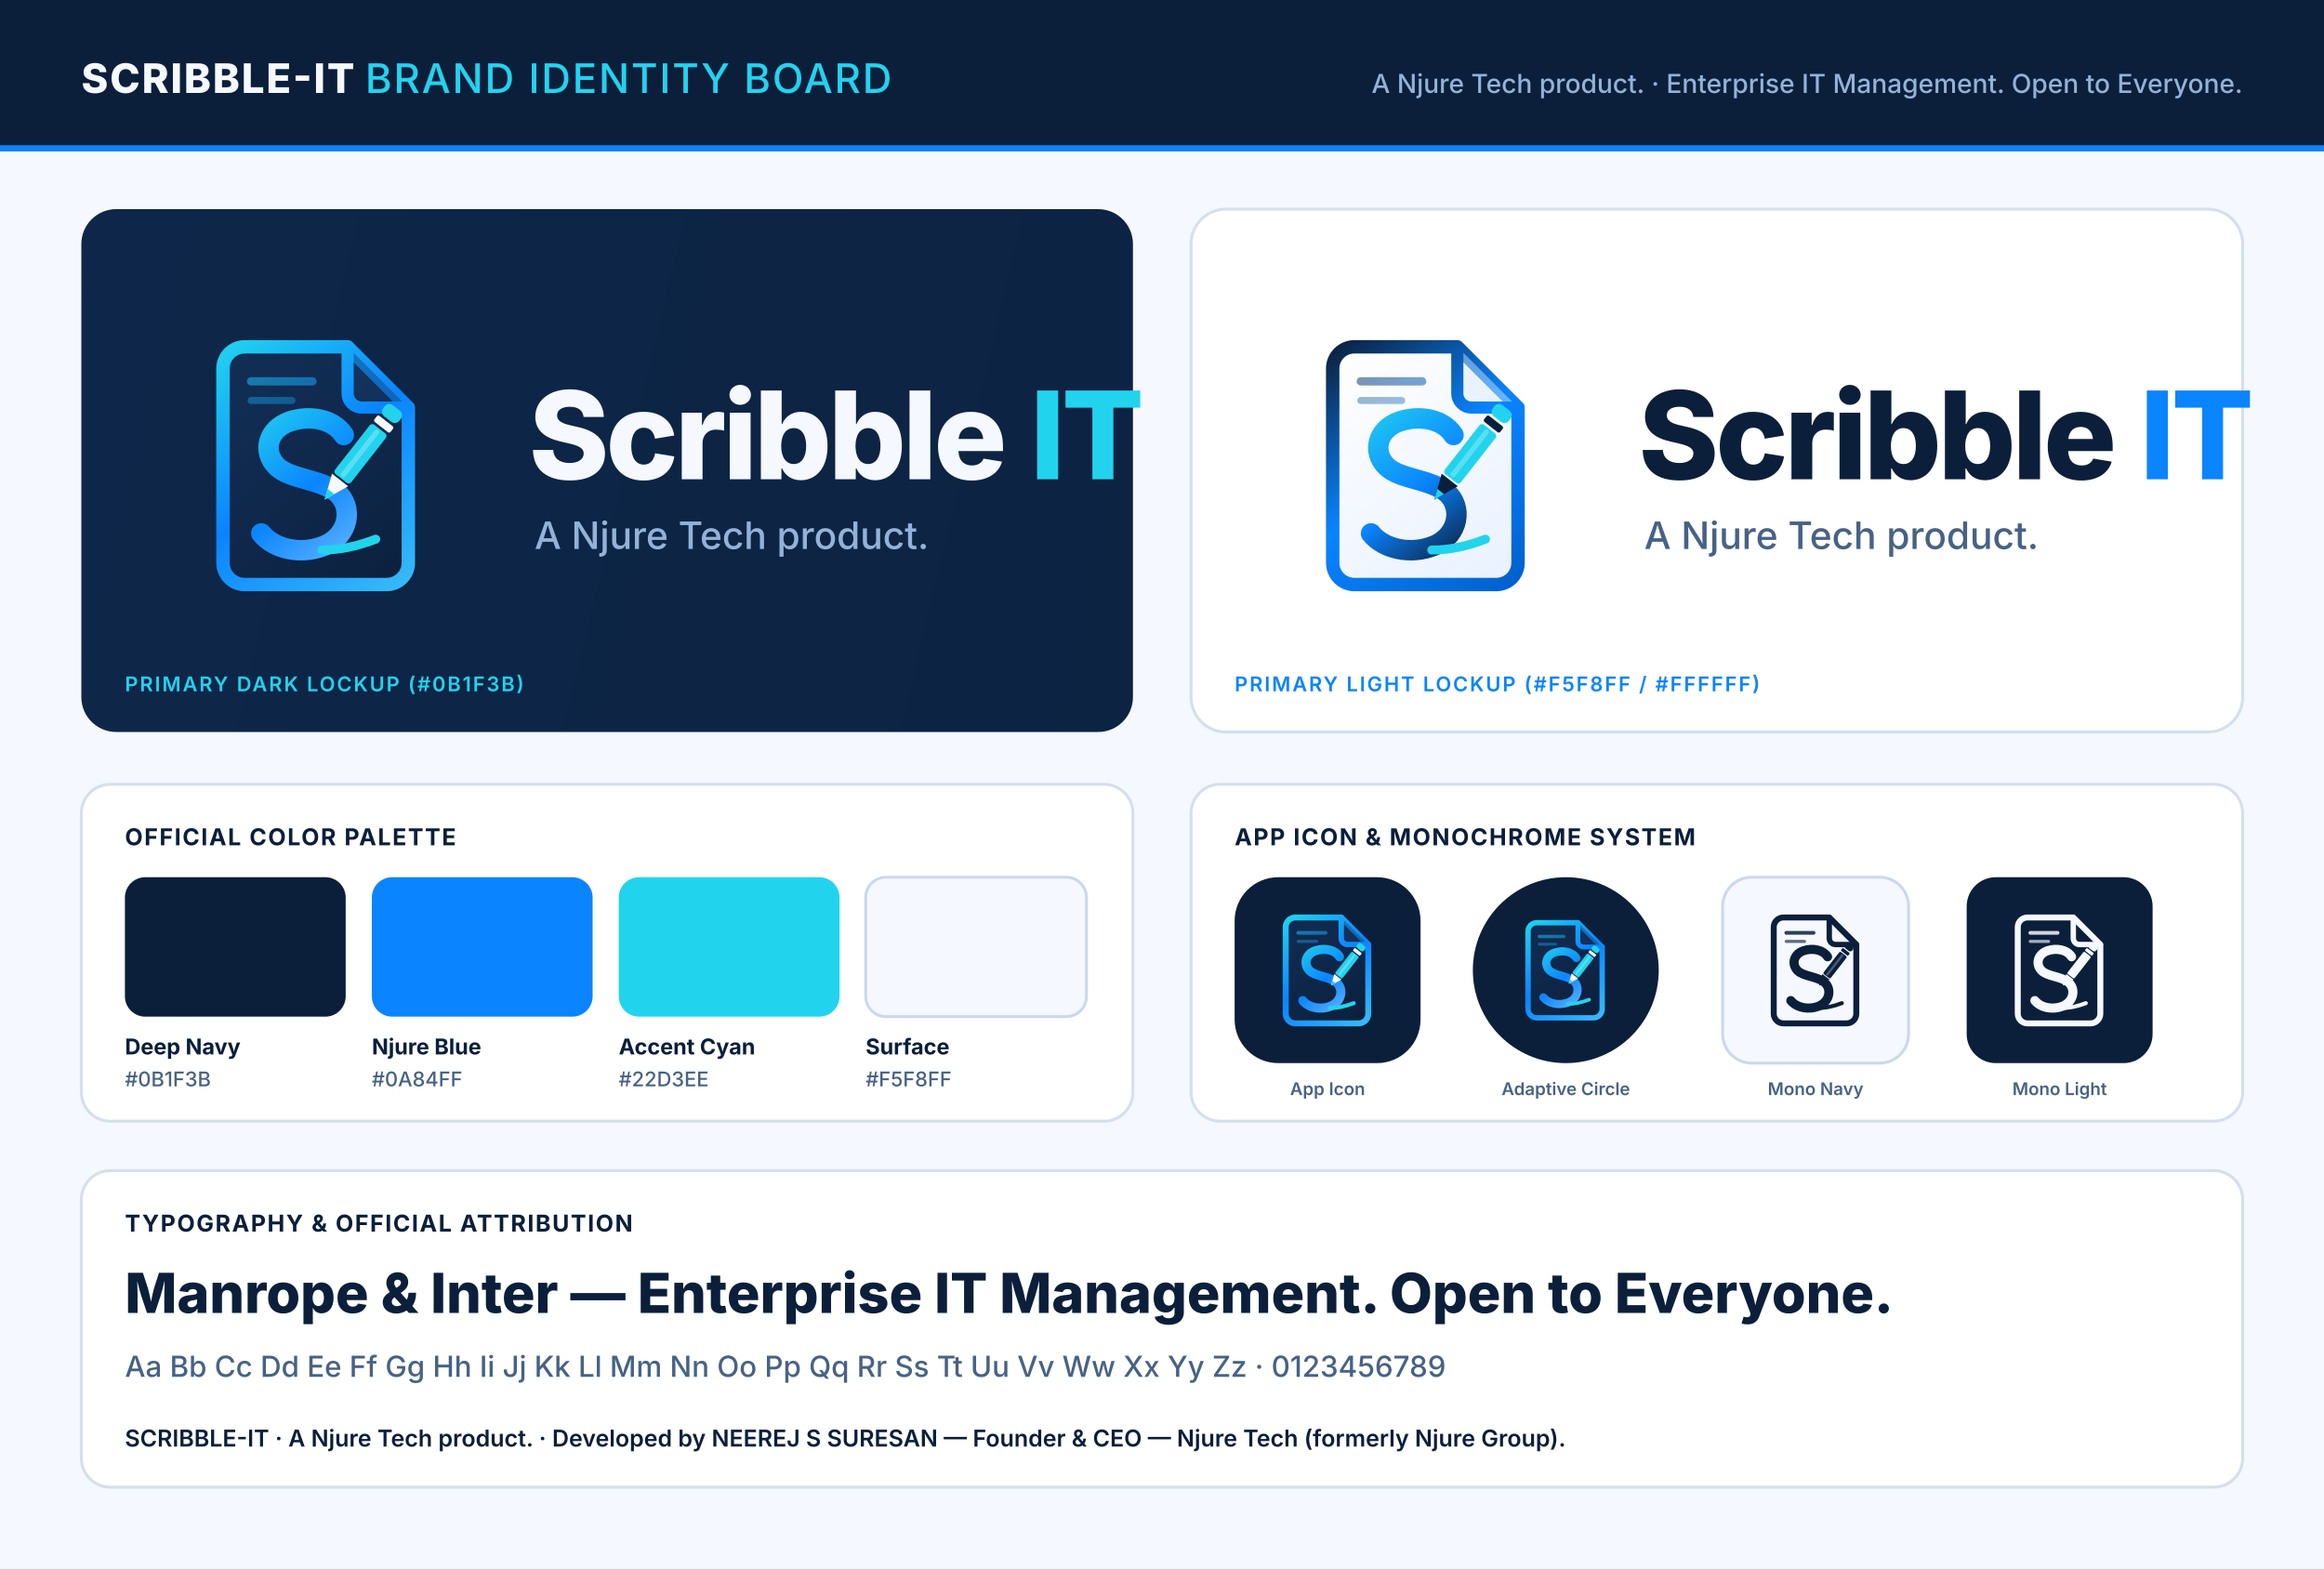
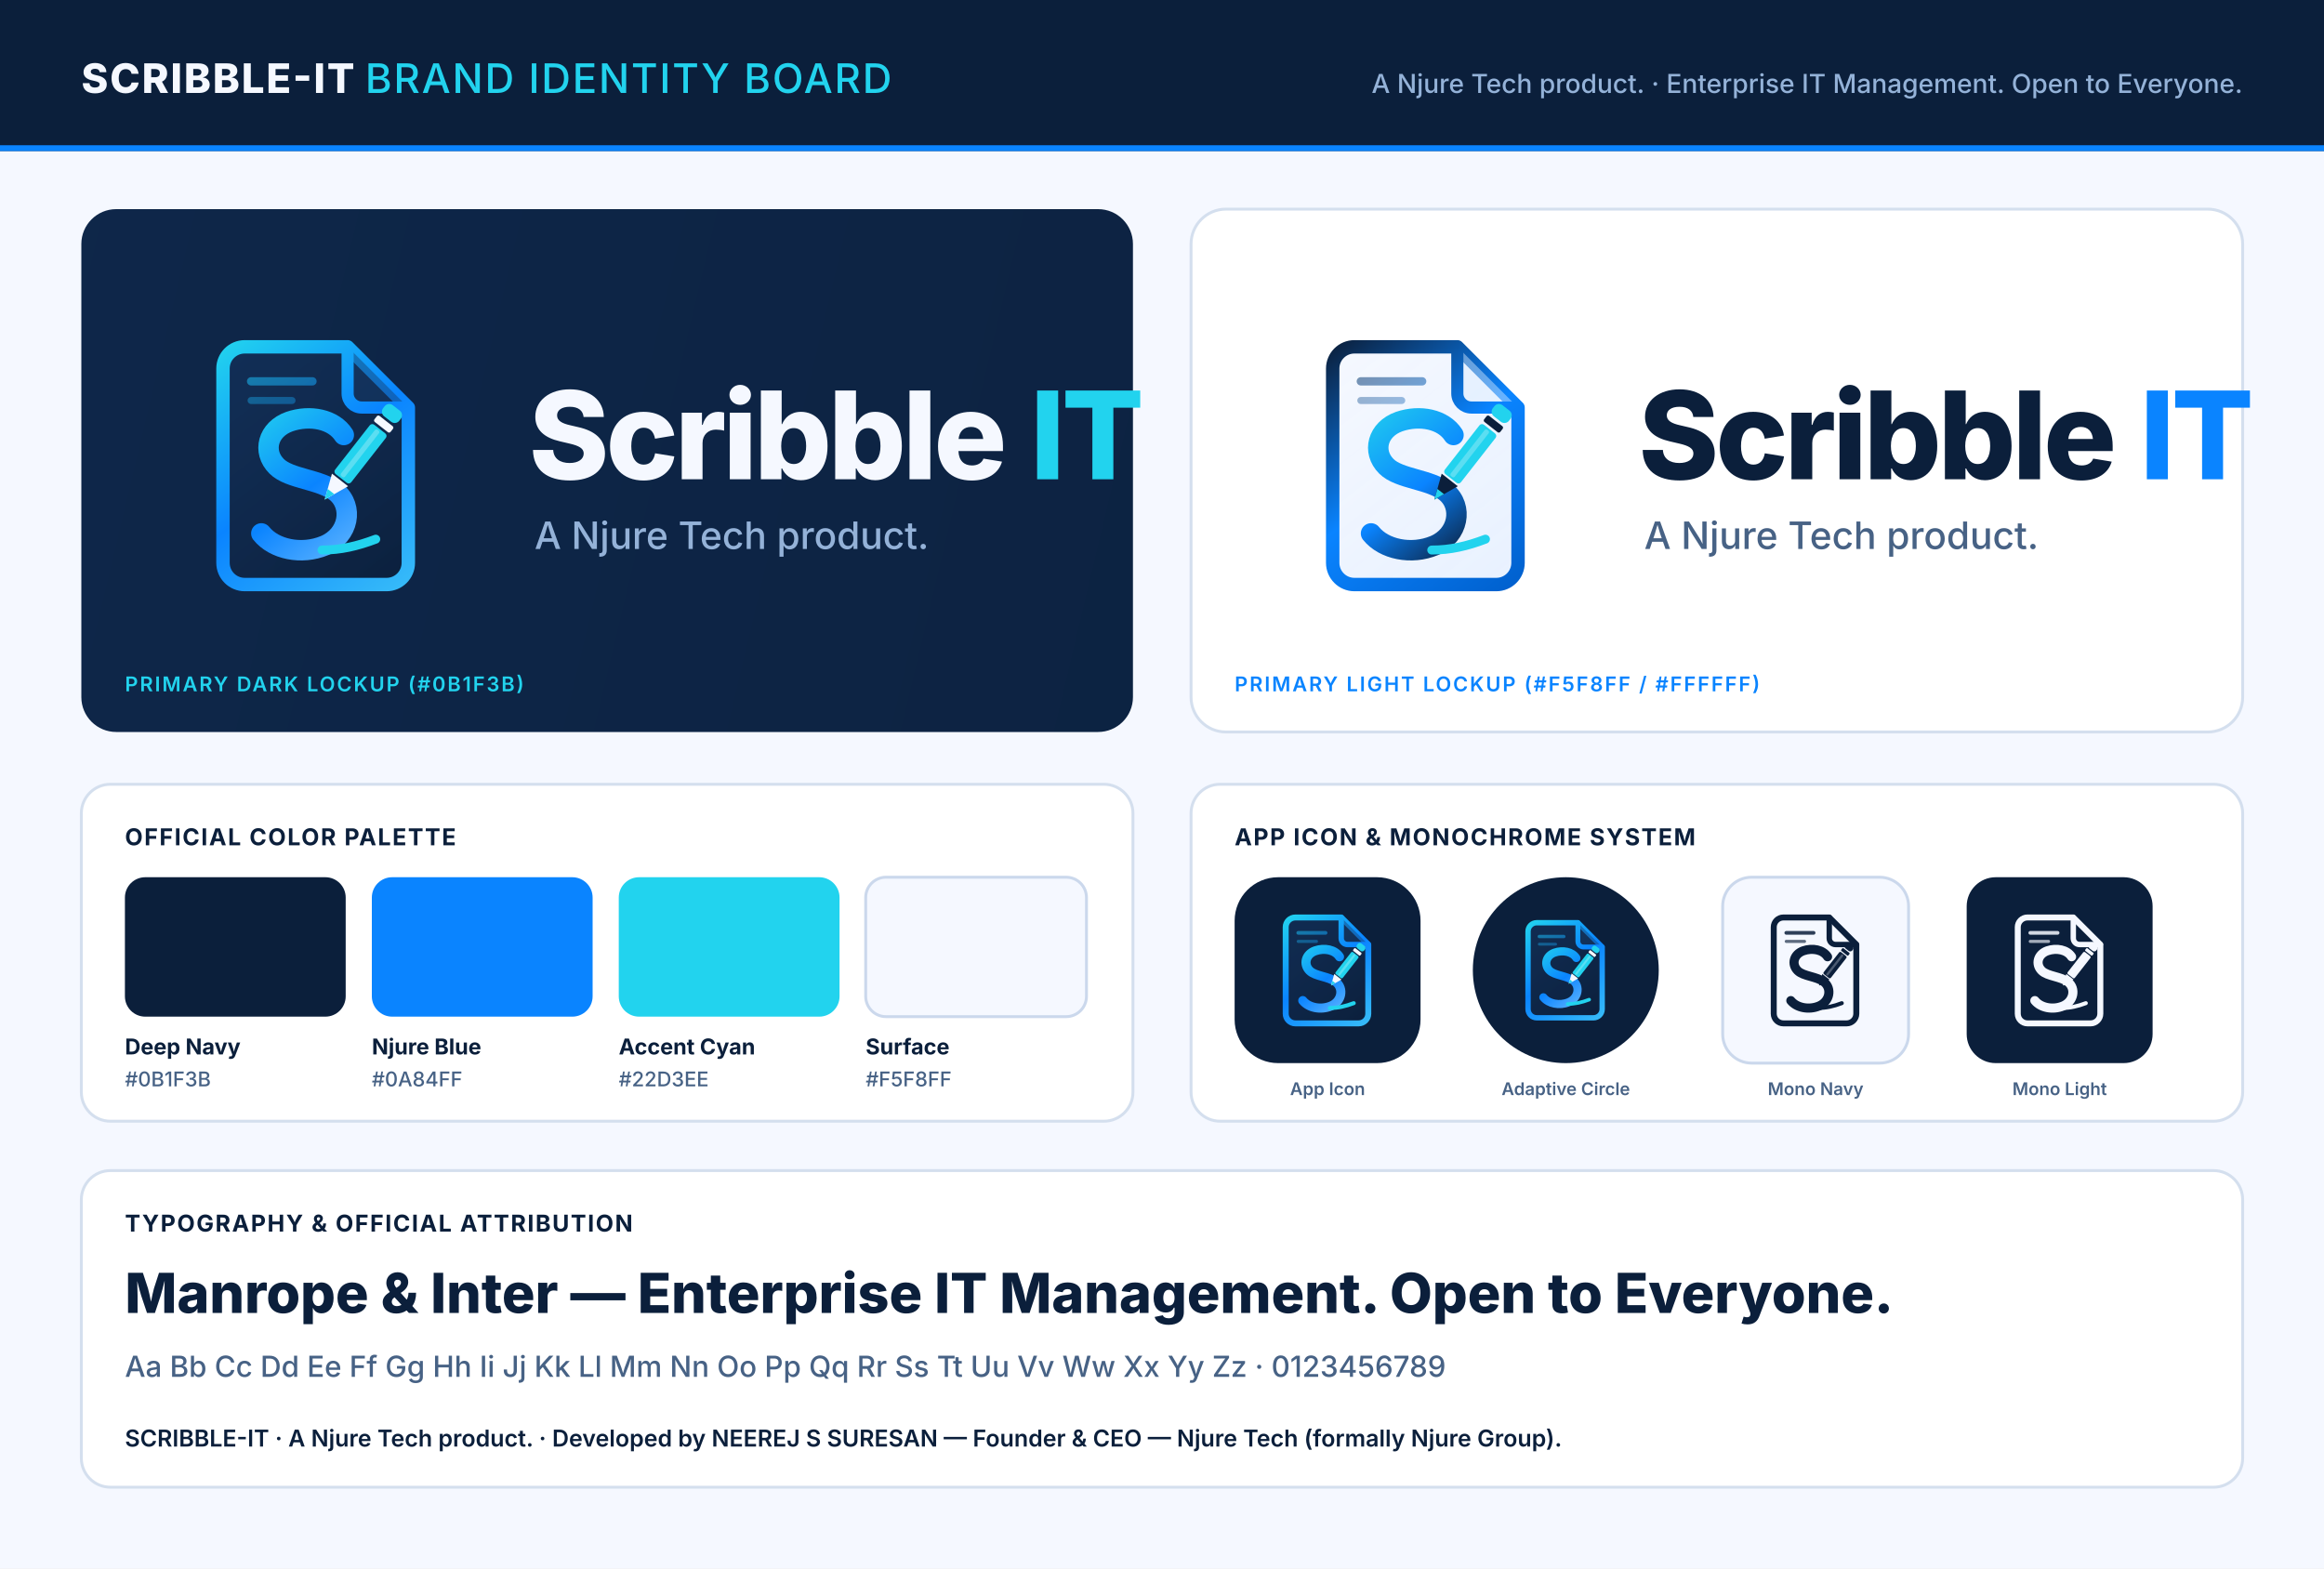
<svg xmlns="http://www.w3.org/2000/svg" viewBox="0 0 1600 1080" width="1600" height="1080" role="img" aria-label="SCRIBBLE-IT Official Brand Identity Board">
  <defs>
    <linearGradient id="board-dark-doc-stroke" x1="210" y1="128" x2="814" y2="896" gradientUnits="userSpaceOnUse">
      <stop offset="0%" stop-color="#22D3EE" />
      <stop offset="48%" stop-color="#0A84FF" />
      <stop offset="100%" stop-color="#38BDF8" />
    </linearGradient>
    <linearGradient id="board-dark-s-grad" x1="330" y1="300" x2="690" y2="755" gradientUnits="userSpaceOnUse">
      <stop offset="0%" stop-color="#22D3EE" />
      <stop offset="55%" stop-color="#0A84FF" />
      <stop offset="100%" stop-color="#60B5FF" />
    </linearGradient>
    <linearGradient id="board-dark-pencil-body" x1="590" y1="260" x2="770" y2="560" gradientUnits="userSpaceOnUse">
      <stop offset="0%" stop-color="#22D3EE" />
      <stop offset="100%" stop-color="#0A84FF" />
    </linearGradient>
    <linearGradient id="board-dark-doc-fill" x1="216" y1="132" x2="808" y2="892" gradientUnits="userSpaceOnUse">
      <stop offset="0%" stop-color="#14335E" stop-opacity="0.68" />
      <stop offset="100%" stop-color="#0B1F3B" stop-opacity="0.88" />
    </linearGradient>
    <linearGradient id="board-light-doc-stroke" x1="210" y1="128" x2="814" y2="896" gradientUnits="userSpaceOnUse">
      <stop offset="0%" stop-color="#0B1F3B" />
      <stop offset="48%" stop-color="#0A84FF" />
      <stop offset="100%" stop-color="#005FCC" />
    </linearGradient>
    <linearGradient id="board-light-s-grad" x1="330" y1="300" x2="690" y2="755" gradientUnits="userSpaceOnUse">
      <stop offset="0%" stop-color="#22D3EE" />
      <stop offset="55%" stop-color="#0A84FF" />
      <stop offset="100%" stop-color="#0B1F3B" />
    </linearGradient>
    <linearGradient id="board-light-pencil-body" x1="590" y1="260" x2="770" y2="560" gradientUnits="userSpaceOnUse">
      <stop offset="0%" stop-color="#22D3EE" />
      <stop offset="100%" stop-color="#0A84FF" />
    </linearGradient>
    <linearGradient id="board-light-doc-fill" x1="216" y1="132" x2="808" y2="892" gradientUnits="userSpaceOnUse">
-       <stop offset="0%" stop-color="#FFFFFF" stop-opacity="0.96" />
+       <stop offset="0%" stop-color="#F5F8FF" stop-opacity="0.96" />
      <stop offset="100%" stop-color="#E6F0FF" stop-opacity="0.92" />
    </linearGradient>
    <linearGradient id="board-hero-bg" x1="0" y1="0" x2="1600" y2="380" gradientUnits="userSpaceOnUse">
      <stop offset="0%" stop-color="#0E274A" />
      <stop offset="100%" stop-color="#0B1F3B" />
    </linearGradient>
  </defs>
  <rect width="1600" height="1080" fill="#F5F8FF" />
  <rect x="0" y="0" width="1600" height="104" fill="#0B1F3B" />
  <rect x="0" y="100" width="1600" height="4" fill="#0A84FF" />
  <text x="56" y="64" font-family="Manrope, Inter, sans-serif" font-size="28" font-weight="800" letter-spacing="1.2" fill="#F5F8FF">SCRIBBLE-IT <tspan font-weight="500" fill="#22D3EE">BRAND IDENTITY BOARD</tspan>
  </text>
  <text x="1544" y="64" text-anchor="end" font-family="Inter, sans-serif" font-size="18" font-weight="500" fill="#94B2D8">A Njure Tech product.  ·  Enterprise IT Management. Open to Everyone.</text>
  <rect x="56" y="144" width="724" height="360" rx="24" fill="url(#board-hero-bg)" />
  <g transform="translate(106 208) scale(0.22)">
    <g id="board-dark-layer-document">
      <path d="M 284 140            H 606            L 796 330            V 816            A 68 68 0 0 1 728 884            H 284            A 68 68 0 0 1 216 816            V 208            A 68 68 0 0 1 284 140 Z" fill="url(#board-dark-doc-fill)" stroke="url(#board-dark-doc-stroke)" stroke-width="42" stroke-linejoin="round" />
      <path d="M 606 140 V 286 A 44 44 0 0 0 650 330 H 796" fill="#183C6E" fill-opacity="0.45" stroke="url(#board-dark-doc-stroke)" stroke-width="38" stroke-linecap="round" stroke-linejoin="round" />
      <line x1="304" y1="248" x2="496" y2="248" stroke="url(#board-dark-doc-stroke)" stroke-width="26" stroke-linecap="round" opacity="0.55" />
      <line x1="304" y1="308" x2="432" y2="308" stroke="url(#board-dark-doc-stroke)" stroke-width="22" stroke-linecap="round" opacity="0.4" />
    </g>
    <g id="board-dark-layer-s-pencil">
      <path d="M 594 416            C 562 366, 488 352, 424 374            C 356 398, 338 468, 384 514            C 424 554, 520 554, 570 594            C 626 640, 610 730, 534 762            C 462 792, 376 774, 336 724" fill="none" stroke="url(#board-dark-s-grad)" stroke-width="64" stroke-linecap="round" stroke-linejoin="round" />
      <g transform="translate(650 470) rotate(38)">
        <rect x="-32" y="-176" width="64" height="44" rx="18" fill="#22D3EE" />
        <rect x="-32" y="-124" width="64" height="24" rx="6" fill="#F5F8FF" />
        <rect x="-32" y="-92" width="64" height="196" rx="10" fill="url(#board-dark-pencil-body)" />
        <rect x="-10" y="-86" width="16" height="184" rx="6" fill="#FFFFFF" opacity="0.26" />
        <polygon points="-32,110 32,110 0,188" fill="#F5F8FF" />
        <polygon points="-13,156 13,156 0,188" fill="#22D3EE" />
      </g>
      <path d="M 526 776 C 584 776, 636 764, 694 742" fill="none" stroke="#22D3EE" stroke-width="28" stroke-linecap="round" />
    </g>
  </g>
  <text x="364" y="330" font-family="Manrope, Inter, sans-serif" font-size="84" font-weight="800" letter-spacing="-2.4" fill="#F5F8FF">Scribble <tspan fill="#22D3EE">IT</tspan>
  </text>
  <text x="368" y="378" font-family="Inter, sans-serif" font-size="26" font-weight="500" fill="#94B2D8">A Njure Tech product.</text>
  <text x="86" y="476" font-family="Inter, sans-serif" font-size="14" font-weight="600" letter-spacing="1.2" fill="#22D3EE">PRIMARY DARK LOCKUP (#0B1F3B)</text>
  <rect x="820" y="144" width="724" height="360" rx="24" fill="#FFFFFF" stroke="#D4DFEE" stroke-width="2" />
  <g transform="translate(870 208) scale(0.22)">
    <g id="board-light-layer-document">
      <path d="M 284 140            H 606            L 796 330            V 816            A 68 68 0 0 1 728 884            H 284            A 68 68 0 0 1 216 816            V 208            A 68 68 0 0 1 284 140 Z" fill="url(#board-light-doc-fill)" stroke="url(#board-light-doc-stroke)" stroke-width="42" stroke-linejoin="round" />
      <path d="M 606 140 V 286 A 44 44 0 0 0 650 330 H 796" fill="#D9ECFF" fill-opacity="0.45" stroke="url(#board-light-doc-stroke)" stroke-width="38" stroke-linecap="round" stroke-linejoin="round" />
      <line x1="304" y1="248" x2="496" y2="248" stroke="url(#board-light-doc-stroke)" stroke-width="26" stroke-linecap="round" opacity="0.55" />
      <line x1="304" y1="308" x2="432" y2="308" stroke="url(#board-light-doc-stroke)" stroke-width="22" stroke-linecap="round" opacity="0.4" />
    </g>
    <g id="board-light-layer-s-pencil">
      <path d="M 594 416            C 562 366, 488 352, 424 374            C 356 398, 338 468, 384 514            C 424 554, 520 554, 570 594            C 626 640, 610 730, 534 762            C 462 792, 376 774, 336 724" fill="none" stroke="url(#board-light-s-grad)" stroke-width="64" stroke-linecap="round" stroke-linejoin="round" />
      <g transform="translate(650 470) rotate(38)">
        <rect x="-32" y="-176" width="64" height="44" rx="18" fill="#22D3EE" />
        <rect x="-32" y="-124" width="64" height="24" rx="6" fill="#0B1F3B" />
        <rect x="-32" y="-92" width="64" height="196" rx="10" fill="url(#board-light-pencil-body)" />
        <rect x="-10" y="-86" width="16" height="184" rx="6" fill="#FFFFFF" opacity="0.26" />
        <polygon points="-32,110 32,110 0,188" fill="#0B1F3B" />
        <polygon points="-13,156 13,156 0,188" fill="#22D3EE" />
      </g>
      <path d="M 526 776 C 584 776, 636 764, 694 742" fill="none" stroke="#22D3EE" stroke-width="28" stroke-linecap="round" />
    </g>
  </g>
  <text x="1128" y="330" font-family="Manrope, Inter, sans-serif" font-size="84" font-weight="800" letter-spacing="-2.4" fill="#0B1F3B">Scribble <tspan fill="#0A84FF">IT</tspan>
  </text>
  <text x="1132" y="378" font-family="Inter, sans-serif" font-size="26" font-weight="500" fill="#476285">A Njure Tech product.</text>
  <text x="850" y="476" font-family="Inter, sans-serif" font-size="14" font-weight="600" letter-spacing="1.2" fill="#0A84FF">PRIMARY LIGHT LOCKUP (#F5F8FF / #FFFFFF)</text>
  <rect x="56" y="540" width="724" height="232" rx="20" fill="#FFFFFF" stroke="#D4DFEE" stroke-width="2" />
  <text x="86" y="582" font-family="Manrope, Inter, sans-serif" font-size="16" font-weight="700" letter-spacing="1" fill="#0B1F3B">OFFICIAL COLOR PALETTE</text>
  <rect x="86" y="604" width="152" height="96" rx="14" fill="#0B1F3B" />
  <text x="86" y="726" font-family="Inter, sans-serif" font-size="15" font-weight="700" fill="#0B1F3B">Deep Navy</text>
  <text x="86" y="748" font-family="Inter, sans-serif" font-size="14" font-weight="500" fill="#476285">#0B1F3B</text>
  <rect x="256" y="604" width="152" height="96" rx="14" fill="#0A84FF" />
  <text x="256" y="726" font-family="Inter, sans-serif" font-size="15" font-weight="700" fill="#0B1F3B">Njure Blue</text>
  <text x="256" y="748" font-family="Inter, sans-serif" font-size="14" font-weight="500" fill="#476285">#0A84FF</text>
  <rect x="426" y="604" width="152" height="96" rx="14" fill="#22D3EE" />
  <text x="426" y="726" font-family="Inter, sans-serif" font-size="15" font-weight="700" fill="#0B1F3B">Accent Cyan</text>
  <text x="426" y="748" font-family="Inter, sans-serif" font-size="14" font-weight="500" fill="#476285">#22D3EE</text>
  <rect x="596" y="604" width="152" height="96" rx="14" fill="#F5F8FF" stroke="#CBD8EC" stroke-width="2" />
  <text x="596" y="726" font-family="Inter, sans-serif" font-size="15" font-weight="700" fill="#0B1F3B">Surface</text>
  <text x="596" y="748" font-family="Inter, sans-serif" font-size="14" font-weight="500" fill="#476285">#F5F8FF</text>
  <rect x="820" y="540" width="724" height="232" rx="20" fill="#FFFFFF" stroke="#D4DFEE" stroke-width="2" />
  <text x="850" y="582" font-family="Manrope, Inter, sans-serif" font-size="16" font-weight="700" letter-spacing="1" fill="#0B1F3B">APP ICON &amp; MONOCHROME SYSTEM</text>
  <rect x="850" y="604" width="128" height="128" rx="30" fill="#0B1F3B" />
  <g transform="translate(864 618) scale(0.098)">
    <g id="board-dark-layer-document">
      <path d="M 284 140            H 606            L 796 330            V 816            A 68 68 0 0 1 728 884            H 284            A 68 68 0 0 1 216 816            V 208            A 68 68 0 0 1 284 140 Z" fill="url(#board-dark-doc-fill)" stroke="url(#board-dark-doc-stroke)" stroke-width="42" stroke-linejoin="round" />
      <path d="M 606 140 V 286 A 44 44 0 0 0 650 330 H 796" fill="#183C6E" fill-opacity="0.45" stroke="url(#board-dark-doc-stroke)" stroke-width="38" stroke-linecap="round" stroke-linejoin="round" />
      <line x1="304" y1="248" x2="496" y2="248" stroke="url(#board-dark-doc-stroke)" stroke-width="26" stroke-linecap="round" opacity="0.55" />
      <line x1="304" y1="308" x2="432" y2="308" stroke="url(#board-dark-doc-stroke)" stroke-width="22" stroke-linecap="round" opacity="0.4" />
    </g>
    <g id="board-dark-layer-s-pencil">
      <path d="M 594 416            C 562 366, 488 352, 424 374            C 356 398, 338 468, 384 514            C 424 554, 520 554, 570 594            C 626 640, 610 730, 534 762            C 462 792, 376 774, 336 724" fill="none" stroke="url(#board-dark-s-grad)" stroke-width="64" stroke-linecap="round" stroke-linejoin="round" />
      <g transform="translate(650 470) rotate(38)">
        <rect x="-32" y="-176" width="64" height="44" rx="18" fill="#22D3EE" />
        <rect x="-32" y="-124" width="64" height="24" rx="6" fill="#F5F8FF" />
        <rect x="-32" y="-92" width="64" height="196" rx="10" fill="url(#board-dark-pencil-body)" />
        <rect x="-10" y="-86" width="16" height="184" rx="6" fill="#FFFFFF" opacity="0.26" />
        <polygon points="-32,110 32,110 0,188" fill="#F5F8FF" />
        <polygon points="-13,156 13,156 0,188" fill="#22D3EE" />
      </g>
      <path d="M 526 776 C 584 776, 636 764, 694 742" fill="none" stroke="#22D3EE" stroke-width="28" stroke-linecap="round" />
    </g>
  </g>
  <text x="914" y="754" text-anchor="middle" font-family="Inter, sans-serif" font-size="12" font-weight="600" fill="#476285">App Icon</text>
  <circle cx="1078" cy="668" r="64" fill="#0B1F3B" />
  <g transform="translate(1033 623) scale(0.088)">
    <g id="board-dark-layer-document">
      <path d="M 284 140            H 606            L 796 330            V 816            A 68 68 0 0 1 728 884            H 284            A 68 68 0 0 1 216 816            V 208            A 68 68 0 0 1 284 140 Z" fill="url(#board-dark-doc-fill)" stroke="url(#board-dark-doc-stroke)" stroke-width="42" stroke-linejoin="round" />
      <path d="M 606 140 V 286 A 44 44 0 0 0 650 330 H 796" fill="#183C6E" fill-opacity="0.45" stroke="url(#board-dark-doc-stroke)" stroke-width="38" stroke-linecap="round" stroke-linejoin="round" />
      <line x1="304" y1="248" x2="496" y2="248" stroke="url(#board-dark-doc-stroke)" stroke-width="26" stroke-linecap="round" opacity="0.55" />
      <line x1="304" y1="308" x2="432" y2="308" stroke="url(#board-dark-doc-stroke)" stroke-width="22" stroke-linecap="round" opacity="0.4" />
    </g>
    <g id="board-dark-layer-s-pencil">
      <path d="M 594 416            C 562 366, 488 352, 424 374            C 356 398, 338 468, 384 514            C 424 554, 520 554, 570 594            C 626 640, 610 730, 534 762            C 462 792, 376 774, 336 724" fill="none" stroke="url(#board-dark-s-grad)" stroke-width="64" stroke-linecap="round" stroke-linejoin="round" />
      <g transform="translate(650 470) rotate(38)">
        <rect x="-32" y="-176" width="64" height="44" rx="18" fill="#22D3EE" />
        <rect x="-32" y="-124" width="64" height="24" rx="6" fill="#F5F8FF" />
        <rect x="-32" y="-92" width="64" height="196" rx="10" fill="url(#board-dark-pencil-body)" />
        <rect x="-10" y="-86" width="16" height="184" rx="6" fill="#FFFFFF" opacity="0.26" />
        <polygon points="-32,110 32,110 0,188" fill="#F5F8FF" />
        <polygon points="-13,156 13,156 0,188" fill="#22D3EE" />
      </g>
      <path d="M 526 776 C 584 776, 636 764, 694 742" fill="none" stroke="#22D3EE" stroke-width="28" stroke-linecap="round" />
    </g>
  </g>
  <text x="1078" y="754" text-anchor="middle" font-family="Inter, sans-serif" font-size="12" font-weight="600" fill="#476285">Adaptive Circle</text>
  <rect x="1186" y="604" width="128" height="128" rx="20" fill="#F5F8FF" stroke="#CBD8EC" stroke-width="2" />
  <g transform="translate(1200 618) scale(0.098)">
    <g id="board-monod-layer-document">
      <path d="M 284 140            H 606            L 796 330            V 816            A 68 68 0 0 1 728 884            H 284            A 68 68 0 0 1 216 816            V 208            A 68 68 0 0 1 284 140 Z" fill="none" stroke="#0B1F3B" stroke-width="42" stroke-linejoin="round" />
      <path d="M 606 140 V 286 A 44 44 0 0 0 650 330 H 796" fill="none" fill-opacity="0" stroke="#0B1F3B" stroke-width="38" stroke-linecap="round" stroke-linejoin="round" />
      <line x1="304" y1="248" x2="496" y2="248" stroke="#0B1F3B" stroke-width="26" stroke-linecap="round" opacity="0.85" />
      <line x1="304" y1="308" x2="432" y2="308" stroke="#0B1F3B" stroke-width="22" stroke-linecap="round" opacity="0.65" />
    </g>
    <g id="board-monod-layer-s-pencil">
      <path d="M 594 416            C 562 366, 488 352, 424 374            C 356 398, 338 468, 384 514            C 424 554, 520 554, 570 594            C 626 640, 610 730, 534 762            C 462 792, 376 774, 336 724" fill="none" stroke="#0B1F3B" stroke-width="64" stroke-linecap="round" stroke-linejoin="round" />
      <g transform="translate(650 470) rotate(38)">
        <rect x="-32" y="-176" width="64" height="44" rx="18" fill="#0B1F3B" />
        <rect x="-32" y="-124" width="64" height="24" rx="6" fill="#0B1F3B" />
        <rect x="-32" y="-92" width="64" height="196" rx="10" fill="#0B1F3B" />
        <rect x="-10" y="-86" width="16" height="184" rx="6" fill="#F5F8FF" opacity="0.28" />
        <polygon points="-32,110 32,110 0,188" fill="#0B1F3B" />
        <polygon points="-13,156 13,156 0,188" fill="#0B1F3B" />
      </g>
      <path d="M 526 776 C 584 776, 636 764, 694 742" fill="none" stroke="#0B1F3B" stroke-width="28" stroke-linecap="round" />
    </g>
  </g>
  <text x="1250" y="754" text-anchor="middle" font-family="Inter, sans-serif" font-size="12" font-weight="600" fill="#476285">Mono Navy</text>
  <rect x="1354" y="604" width="128" height="128" rx="20" fill="#0B1F3B" />
  <g transform="translate(1368 618) scale(0.098)">
    <g id="board-monol-layer-document">
      <path d="M 284 140            H 606            L 796 330            V 816            A 68 68 0 0 1 728 884            H 284            A 68 68 0 0 1 216 816            V 208            A 68 68 0 0 1 284 140 Z" fill="none" stroke="#F5F8FF" stroke-width="42" stroke-linejoin="round" />
      <path d="M 606 140 V 286 A 44 44 0 0 0 650 330 H 796" fill="none" fill-opacity="0" stroke="#F5F8FF" stroke-width="38" stroke-linecap="round" stroke-linejoin="round" />
      <line x1="304" y1="248" x2="496" y2="248" stroke="#F5F8FF" stroke-width="26" stroke-linecap="round" opacity="0.85" />
      <line x1="304" y1="308" x2="432" y2="308" stroke="#F5F8FF" stroke-width="22" stroke-linecap="round" opacity="0.65" />
    </g>
    <g id="board-monol-layer-s-pencil">
      <path d="M 594 416            C 562 366, 488 352, 424 374            C 356 398, 338 468, 384 514            C 424 554, 520 554, 570 594            C 626 640, 610 730, 534 762            C 462 792, 376 774, 336 724" fill="none" stroke="#F5F8FF" stroke-width="64" stroke-linecap="round" stroke-linejoin="round" />
      <g transform="translate(650 470) rotate(38)">
        <rect x="-32" y="-176" width="64" height="44" rx="18" fill="#F5F8FF" />
        <rect x="-32" y="-124" width="64" height="24" rx="6" fill="#F5F8FF" />
        <rect x="-32" y="-92" width="64" height="196" rx="10" fill="#F5F8FF" />
        <rect x="-10" y="-86" width="16" height="184" rx="6" fill="#FFFFFF" opacity="0.28" />
        <polygon points="-32,110 32,110 0,188" fill="#F5F8FF" />
        <polygon points="-13,156 13,156 0,188" fill="#F5F8FF" />
      </g>
      <path d="M 526 776 C 584 776, 636 764, 694 742" fill="none" stroke="#F5F8FF" stroke-width="28" stroke-linecap="round" />
    </g>
  </g>
  <text x="1418" y="754" text-anchor="middle" font-family="Inter, sans-serif" font-size="12" font-weight="600" fill="#476285">Mono Light</text>
  <rect x="56" y="806" width="1488" height="218" rx="20" fill="#FFFFFF" stroke="#D4DFEE" stroke-width="2" />
  <text x="86" y="848" font-family="Manrope, Inter, sans-serif" font-size="16" font-weight="700" letter-spacing="1" fill="#0B1F3B">TYPOGRAPHY &amp; OFFICIAL ATTRIBUTION</text>
  <text x="86" y="904" font-family="Manrope, Inter, sans-serif" font-size="38" font-weight="800" fill="#0B1F3B">Manrope &amp; Inter — Enterprise IT Management. Open to Everyone.</text>
  <text x="86" y="948" font-family="Inter, sans-serif" font-size="20" font-weight="500" fill="#476285">Aa Bb Cc Dd Ee Ff Gg Hh Ii Jj Kk Ll Mm Nn Oo Pp Qq Rr Ss Tt Uu Vv Ww Xx Yy Zz  ·  0123456789</text>
-   <text x="86" y="996" font-family="Inter, sans-serif" font-size="16" font-weight="600" fill="#0B1F3B">SCRIBBLE-IT  ·  A Njure Tech product.  ·  Developed by NEEREJ S SURESAN — Founder &amp; CEO — Njure Tech (formerly Njure Group).</text>
+   <text x="86" y="996" font-family="Inter, sans-serif" font-size="16" font-weight="600" fill="#0B1F3B">SCRIBBLE-IT  ·  A Njure Tech product.  ·  Developed by NEEREJ S SURESAN — Founder &amp; CEO — Njure Tech (formally Njure Group).</text>
</svg>
